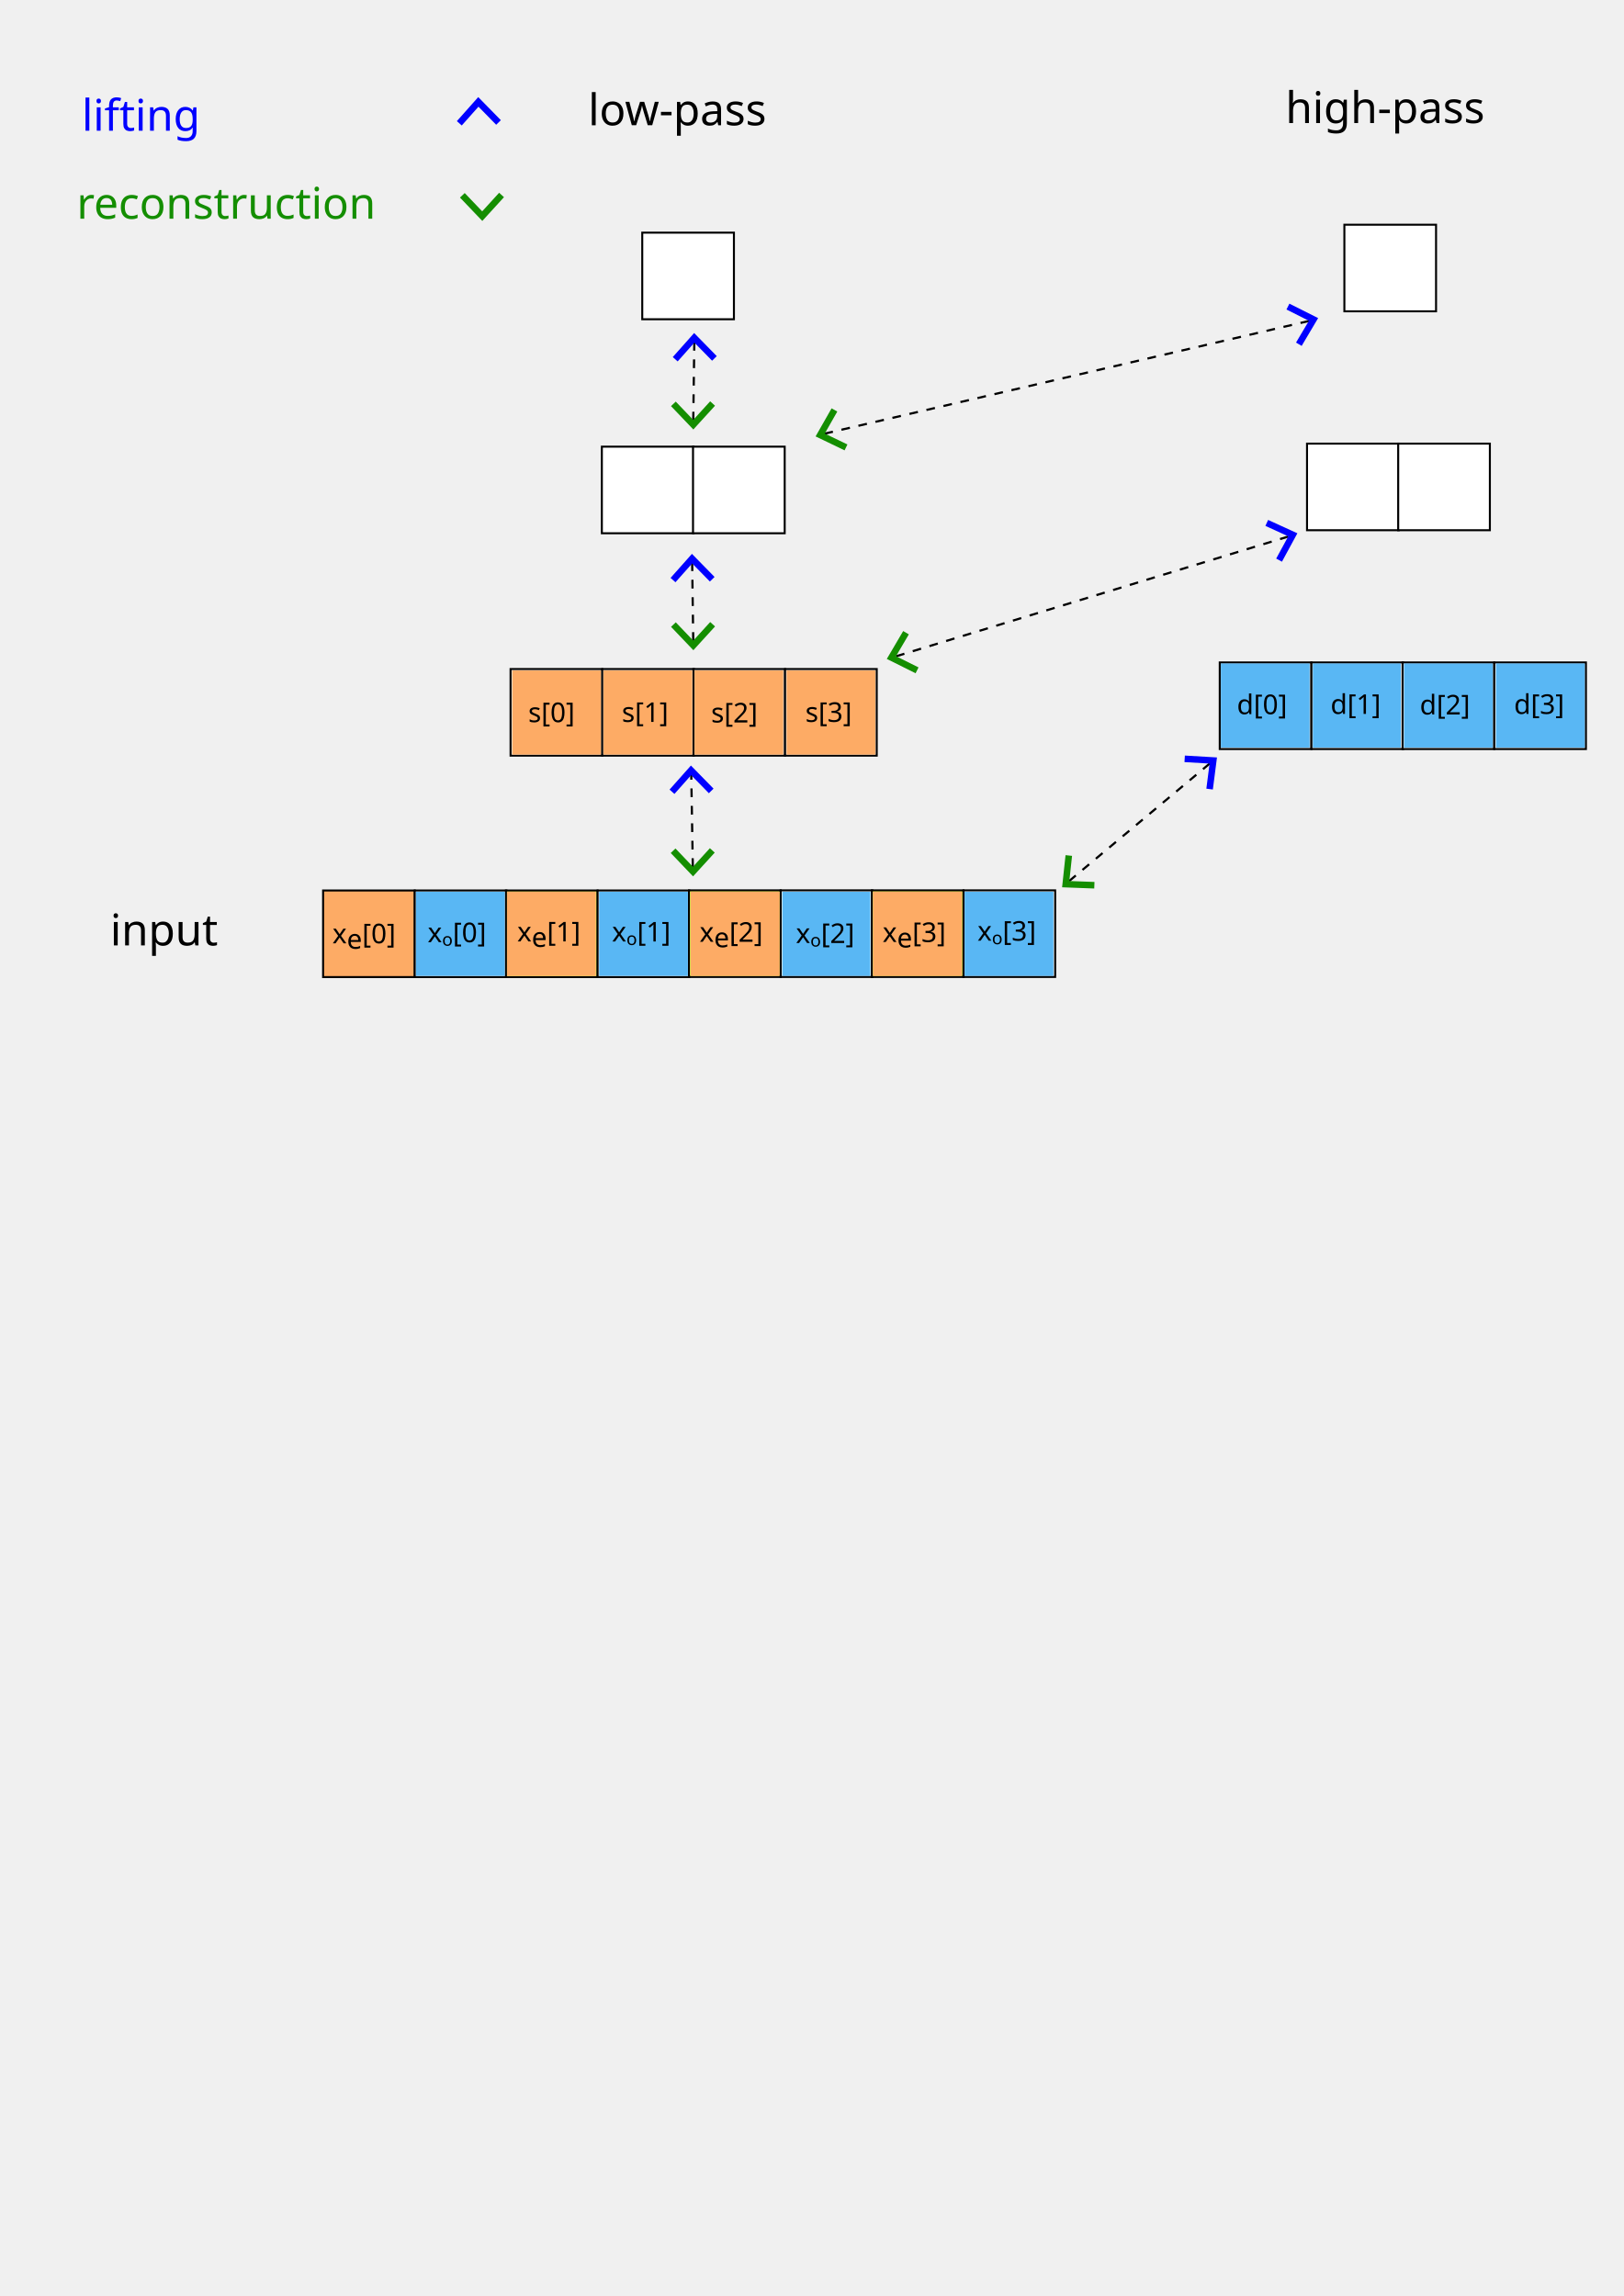
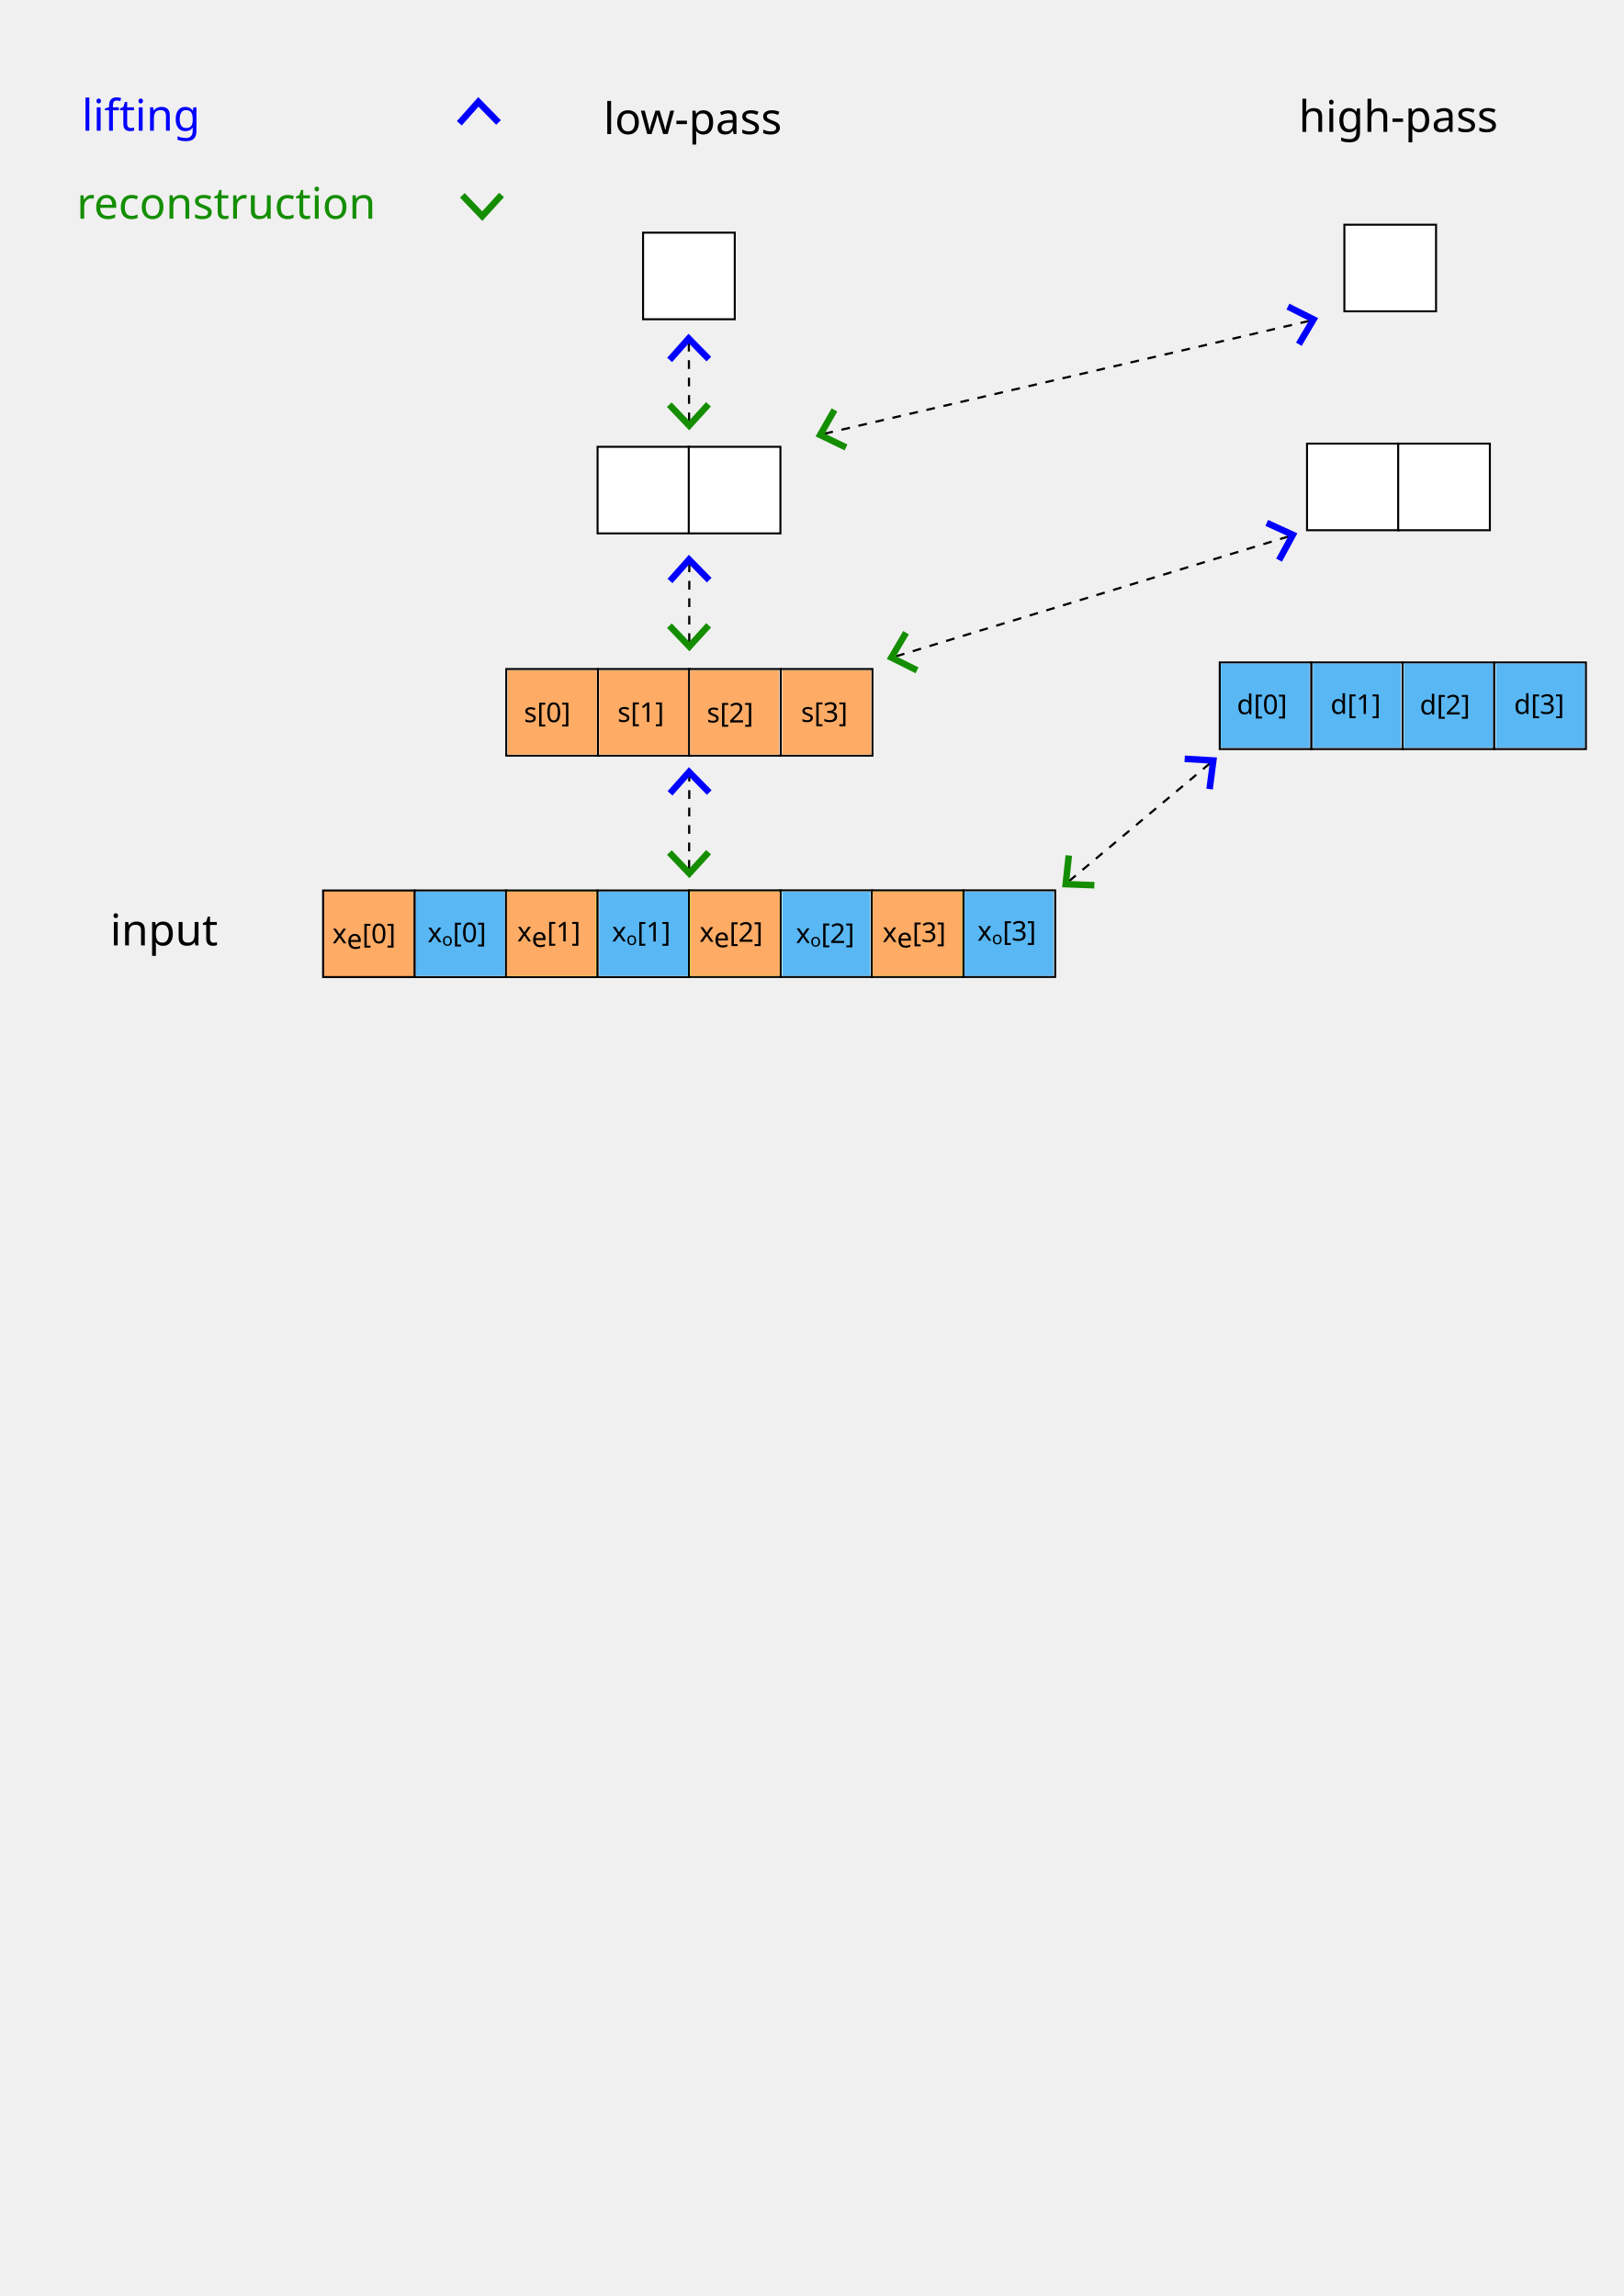
<svg xmlns="http://www.w3.org/2000/svg" width="210mm" height="297mm" viewBox="0 0 744.094 1052.362" id="svg2" version="1.1">
  <defs id="defs4" />
  <g id="layer1">
    <rect style="opacity:1;fill:#fdab65;fill-opacity:1;stroke:#000000;stroke-width:0.914;stroke-miterlimit:4;stroke-dasharray:none;stroke-opacity:1" id="rect4140" width="42.009" height="39.691" x="148.067" y="408.15" />
    <rect style="opacity:1;fill:#ffffff;fill-opacity:1;stroke:#000000;stroke-width:0.914;stroke-miterlimit:4;stroke-dasharray:none;stroke-opacity:1" id="rect4140-0" width="42.009" height="39.691" x="190.076" y="408.15" />
    <rect style="opacity:1;fill:#ffff59;fill-opacity:1;stroke:#000000;stroke-width:0.914;stroke-miterlimit:4;stroke-dasharray:none;stroke-opacity:1" id="rect4140-5" width="42.009" height="39.691" x="231.857" y="408.15" />
    <rect style="opacity:1;fill:#ffffff;fill-opacity:1;stroke:#000000;stroke-width:0.914;stroke-miterlimit:4;stroke-dasharray:none;stroke-opacity:1" id="rect4140-0-0" width="42.009" height="39.691" x="273.866" y="408.15" />
    <rect style="opacity:1;fill:#ffff59;fill-opacity:1;stroke:#000000;stroke-width:0.914;stroke-miterlimit:4;stroke-dasharray:none;stroke-opacity:1" id="rect4140-8" width="42.009" height="39.691" x="315.743" y="408.093" />
    <rect style="opacity:1;fill:#ffffff;fill-opacity:1;stroke:#000000;stroke-width:0.914;stroke-miterlimit:4;stroke-dasharray:none;stroke-opacity:1" id="rect4140-0-5" width="42.009" height="39.691" x="357.753" y="408.093" />
    <rect style="opacity:1;fill:#ffff59;fill-opacity:1;stroke:#000000;stroke-width:0.914;stroke-miterlimit:4;stroke-dasharray:none;stroke-opacity:1" id="rect4140-5-9" width="42.009" height="39.691" x="399.534" y="408.094" />
    <rect style="opacity:1;fill:#ffffff;fill-opacity:1;stroke:#000000;stroke-width:0.914;stroke-miterlimit:4;stroke-dasharray:none;stroke-opacity:1" id="rect4140-0-0-3" width="42.009" height="39.691" x="441.543" y="408.093" />
-     <rect style="opacity:1;fill:#ffffff;fill-opacity:1;stroke:#000000;stroke-width:0.914;stroke-miterlimit:4;stroke-dasharray:none;stroke-opacity:1" id="rect4140-4" width="42.009" height="39.691" x="233.974" y="306.653" />
-     <rect style="opacity:1;fill:#ffffff;fill-opacity:1;stroke:#000000;stroke-width:0.914;stroke-miterlimit:4;stroke-dasharray:none;stroke-opacity:1" id="rect4140-0-7" width="42.009" height="39.691" x="275.983" y="306.653" />
-     <rect style="opacity:1;fill:#ffffff;fill-opacity:1;stroke:#000000;stroke-width:0.914;stroke-miterlimit:4;stroke-dasharray:none;stroke-opacity:1" id="rect4140-5-5" width="42.009" height="39.691" x="317.764" y="306.653" />
-     <rect style="opacity:1;fill:#ffffff;fill-opacity:1;stroke:#000000;stroke-width:0.914;stroke-miterlimit:4;stroke-dasharray:none;stroke-opacity:1" id="rect4140-0-0-7" width="42.009" height="39.691" x="359.773" y="306.653" />
-     <rect style="opacity:1;fill:#ffffff;fill-opacity:1;stroke:#000000;stroke-width:0.914;stroke-miterlimit:4;stroke-dasharray:none;stroke-opacity:1" id="rect4140-0-7-0" width="42.009" height="39.691" x="275.811" y="204.726" />
-     <rect style="opacity:1;fill:#ffffff;fill-opacity:1;stroke:#000000;stroke-width:0.914;stroke-miterlimit:4;stroke-dasharray:none;stroke-opacity:1" id="rect4140-5-5-2" width="42.009" height="39.691" x="317.592" y="204.726" />
-     <rect style="opacity:1;fill:#ffffff;fill-opacity:1;stroke:#000000;stroke-width:0.914;stroke-miterlimit:4;stroke-dasharray:none;stroke-opacity:1" id="rect4140-5-5-2-5" width="42.009" height="39.691" x="294.326" y="106.636" />
+     <rect style="opacity:1;fill:#ffffff;fill-opacity:1;stroke:#000000;stroke-width:0.914;stroke-miterlimit:4;stroke-dasharray:none;stroke-opacity:1" id="rect4140-4" width="42.009" height="39.691" x="232.009" y="306.653" />
+     <rect style="opacity:1;fill:#ffffff;fill-opacity:1;stroke:#000000;stroke-width:0.914;stroke-miterlimit:4;stroke-dasharray:none;stroke-opacity:1" id="rect4140-0-7" width="42.009" height="39.691" x="274.019" y="306.653" />
+     <rect style="opacity:1;fill:#ffffff;fill-opacity:1;stroke:#000000;stroke-width:0.914;stroke-miterlimit:4;stroke-dasharray:none;stroke-opacity:1" id="rect4140-5-5" width="42.009" height="39.691" x="315.8" y="306.653" />
+     <rect style="opacity:1;fill:#ffffff;fill-opacity:1;stroke:#000000;stroke-width:0.914;stroke-miterlimit:4;stroke-dasharray:none;stroke-opacity:1" id="rect4140-0-0-7" width="42.009" height="39.691" x="357.809" y="306.653" />
+     <rect style="opacity:1;fill:#ffffff;fill-opacity:1;stroke:#000000;stroke-width:0.914;stroke-miterlimit:4;stroke-dasharray:none;stroke-opacity:1" id="rect4140-0-7-0" width="42.009" height="39.691" x="273.854" y="204.789" />
+     <rect style="opacity:1;fill:#ffffff;fill-opacity:1;stroke:#000000;stroke-width:0.914;stroke-miterlimit:4;stroke-dasharray:none;stroke-opacity:1" id="rect4140-5-5-2" width="42.009" height="39.691" x="315.634" y="204.789" />
+     <rect style="opacity:1;fill:#ffffff;fill-opacity:1;stroke:#000000;stroke-width:0.914;stroke-miterlimit:4;stroke-dasharray:none;stroke-opacity:1" id="rect4140-5-5-2-5" width="42.009" height="39.691" x="294.705" y="106.636" />
    <rect style="opacity:1;fill:#ffffff;fill-opacity:1;stroke:#000000;stroke-width:0.914;stroke-miterlimit:4;stroke-dasharray:none;stroke-opacity:1" id="rect4140-4-5" width="42.009" height="39.691" x="558.969" y="303.63" />
    <rect style="opacity:1;fill:#ffffff;fill-opacity:1;stroke:#000000;stroke-width:0.914;stroke-miterlimit:4;stroke-dasharray:none;stroke-opacity:1" id="rect4140-0-7-3" width="42.009" height="39.691" x="600.978" y="303.63" />
    <rect style="opacity:1;fill:#ffffff;fill-opacity:1;stroke:#000000;stroke-width:0.914;stroke-miterlimit:4;stroke-dasharray:none;stroke-opacity:1" id="rect4140-5-5-0" width="42.009" height="39.691" x="642.759" y="303.63" />
    <rect style="opacity:1;fill:#ffffff;fill-opacity:1;stroke:#000000;stroke-width:0.914;stroke-miterlimit:4;stroke-dasharray:none;stroke-opacity:1" id="rect4140-0-0-7-8" width="42.009" height="39.691" x="684.768" y="303.63" />
    <rect style="opacity:1;fill:#ffffff;fill-opacity:1;stroke:#000000;stroke-width:0.914;stroke-miterlimit:4;stroke-dasharray:none;stroke-opacity:1" id="rect4140-0-7-0-4" width="42.009" height="39.691" x="598.972" y="203.333" />
    <rect style="opacity:1;fill:#ffffff;fill-opacity:1;stroke:#000000;stroke-width:0.914;stroke-miterlimit:4;stroke-dasharray:none;stroke-opacity:1" id="rect4140-5-5-2-4" width="42.009" height="39.691" x="640.753" y="203.333" />
    <rect style="opacity:1;fill:#ffffff;fill-opacity:1;stroke:#000000;stroke-width:0.914;stroke-miterlimit:4;stroke-dasharray:none;stroke-opacity:1" id="rect4140-5-5-2-5-8" width="42.009" height="39.691" x="616.086" y="102.996" />
    <text xml:space="preserve" style="font-style:normal;font-weight:normal;font-size:40px;line-height:125%;font-family:sans-serif;letter-spacing:0px;word-spacing:0px;fill:#000000;fill-opacity:1;stroke:none;stroke-width:1px;stroke-linecap:butt;stroke-linejoin:miter;stroke-opacity:1" x="50.478" y="433.318" id="text4313">
      <tspan id="tspan4315" x="50.478" y="433.318" style="font-size:20px">input</tspan>
    </text>
-     <text xml:space="preserve" style="font-style:normal;font-weight:normal;font-size:40px;line-height:125%;font-family:sans-serif;letter-spacing:0px;word-spacing:0px;fill:#000000;fill-opacity:1;stroke:none;stroke-width:1px;stroke-linecap:butt;stroke-linejoin:miter;stroke-opacity:1" x="269.518" y="57.413" id="text4317">
-       <tspan id="tspan4319" x="269.518" y="57.413" style="font-size:20px">low-pass</tspan>
+     <text xml:space="preserve" style="font-style:normal;font-weight:normal;font-size:40px;line-height:125%;font-family:sans-serif;letter-spacing:0px;word-spacing:0px;fill:#000000;fill-opacity:1;stroke:none;stroke-width:1px;stroke-linecap:butt;stroke-linejoin:miter;stroke-opacity:1" x="276.59" y="61.454" id="text4317">
+       <tspan id="tspan4319" x="276.59" y="61.454" style="font-size:20px">low-pass</tspan>
    </text>
-     <text xml:space="preserve" style="font-style:normal;font-weight:normal;font-size:40px;line-height:125%;font-family:sans-serif;letter-spacing:0px;word-spacing:0px;fill:#000000;fill-opacity:1;stroke:none;stroke-width:1px;stroke-linecap:butt;stroke-linejoin:miter;stroke-opacity:1" x="589.1" y="56.403" id="text4321">
-       <tspan id="tspan4323" x="589.1" y="56.403" style="font-size:20px">high-pass</tspan>
+     <text xml:space="preserve" style="font-style:normal;font-weight:normal;font-size:40px;line-height:125%;font-family:sans-serif;letter-spacing:0px;word-spacing:0px;fill:#000000;fill-opacity:1;stroke:none;stroke-width:1px;stroke-linecap:butt;stroke-linejoin:miter;stroke-opacity:1" x="595.161" y="60.443" id="text4321">
+       <tspan id="tspan4323" x="595.161" y="60.443" style="font-size:20px">high-pass</tspan>
    </text>
-     <path style="fill:none;fill-rule:evenodd;stroke:#000000;stroke-width:1;stroke-linecap:butt;stroke-linejoin:miter;stroke-miterlimit:4;stroke-dasharray:4, 4;stroke-dashoffset:0;stroke-opacity:1" d="m 317.498,397.362 -0.714,-42.143" id="path4333" />
+     <path style="fill:none;fill-rule:evenodd;stroke:#000000;stroke-width:1;stroke-linecap:butt;stroke-linejoin:miter;stroke-miterlimit:4;stroke-dasharray:4, 4;stroke-dashoffset:0;stroke-opacity:1" d="m 315.794,398.183 0.089,-42.321" id="path4333" />
    <path style="fill:none;fill-rule:evenodd;stroke:#000000;stroke-width:1;stroke-linecap:butt;stroke-linejoin:miter;stroke-miterlimit:4;stroke-dasharray:4, 4;stroke-dashoffset:0;stroke-opacity:1" d="m 489.924,403.844 64.65,-54.043" id="path4335" />
-     <path style="fill:none;fill-rule:evenodd;stroke:#000000;stroke-width:1;stroke-linecap:butt;stroke-linejoin:miter;stroke-miterlimit:4;stroke-dasharray:4, 4;stroke-dashoffset:0;stroke-opacity:1" d="M 317.693,293.738 317.188,257.372" id="path4337" />
+     <path style="fill:none;fill-rule:evenodd;stroke:#000000;stroke-width:1;stroke-linecap:butt;stroke-linejoin:miter;stroke-miterlimit:4;stroke-dasharray:4, 4;stroke-dashoffset:0;stroke-opacity:1" d="m 315.862,294.243 0.031,-36.455" id="path4337" />
    <path style="fill:none;fill-rule:evenodd;stroke:#000000;stroke-width:1;stroke-linecap:butt;stroke-linejoin:miter;stroke-miterlimit:4;stroke-dasharray:4, 4;stroke-dashoffset:0;stroke-opacity:1" d="M 410.627,300.809 590.939,245.755" id="path4339" />
-     <path style="fill:none;fill-rule:evenodd;stroke:#000000;stroke-width:1;stroke-linecap:butt;stroke-linejoin:miter;stroke-miterlimit:4;stroke-dasharray:4, 4;stroke-dashoffset:0;stroke-opacity:1" d="m 317.693,192.722 0.505,-36.871" id="path4341" />
+     <path style="fill:none;fill-rule:evenodd;stroke:#000000;stroke-width:1;stroke-linecap:butt;stroke-linejoin:miter;stroke-miterlimit:4;stroke-dasharray:4, 4;stroke-dashoffset:0;stroke-opacity:1" d="m 315.799,193.101 -0.12,-36.871" id="path4341" />
    <path style="fill:none;fill-rule:evenodd;stroke:#000000;stroke-width:1;stroke-linecap:butt;stroke-linejoin:miter;stroke-miterlimit:4;stroke-dasharray:4, 4;stroke-dashoffset:0;stroke-opacity:1" d="m 377.797,198.783 225.769,-52.528" id="path4343" />
-     <path style="fill:none;fill-rule:evenodd;stroke:#0000ff;stroke-width:3;stroke-linecap:butt;stroke-linejoin:miter;stroke-miterlimit:4;stroke-dasharray:none;stroke-opacity:1" d="m 307.958,362.899 8.725,-9.815 9.239,9.436" id="path4345" />
-     <path style="fill:none;fill-rule:evenodd;stroke:#0000ff;stroke-width:3;stroke-linecap:butt;stroke-linejoin:miter;stroke-miterlimit:4;stroke-dasharray:none;stroke-opacity:1" d="m 308.424,265.874 8.725,-9.815 9.239,9.436" id="path4345-3" />
-     <path style="fill:none;fill-rule:evenodd;stroke:#0000ff;stroke-width:3;stroke-linecap:butt;stroke-linejoin:miter;stroke-miterlimit:4;stroke-dasharray:none;stroke-opacity:1" d="m 309.433,164.656 8.725,-9.815 9.239,9.436" id="path4345-8" />
+     <path style="fill:none;fill-rule:evenodd;stroke:#0000ff;stroke-width:3;stroke-linecap:butt;stroke-linejoin:miter;stroke-miterlimit:4;stroke-dasharray:none;stroke-opacity:1" d="m 307.057,363.63 8.725,-9.815 9.239,9.436" id="path4345" />
+     <path style="fill:none;fill-rule:evenodd;stroke:#0000ff;stroke-width:3;stroke-linecap:butt;stroke-linejoin:miter;stroke-miterlimit:4;stroke-dasharray:none;stroke-opacity:1" d="m 307.04,266.29 8.725,-9.815 9.239,9.436" id="path4345-3" />
+     <path style="fill:none;fill-rule:evenodd;stroke:#0000ff;stroke-width:3;stroke-linecap:butt;stroke-linejoin:miter;stroke-miterlimit:4;stroke-dasharray:none;stroke-opacity:1" d="m 306.866,164.975 8.725,-9.815 9.239,9.436" id="path4345-8" />
    <path style="fill:none;fill-rule:evenodd;stroke:#0000ff;stroke-width:3;stroke-linecap:butt;stroke-linejoin:miter;stroke-miterlimit:4;stroke-dasharray:none;stroke-opacity:1" d="m 590.218,140.518 11.734,5.896 -6.731,11.362" id="path4345-6" />
    <path style="fill:none;fill-rule:evenodd;stroke:#0000ff;stroke-width:3;stroke-linecap:butt;stroke-linejoin:miter;stroke-miterlimit:4;stroke-dasharray:none;stroke-opacity:1" d="m 580.519,239.672 11.945,5.457 -6.306,11.603" id="path4345-6-5" />
    <path style="fill:none;fill-rule:evenodd;stroke:#0000ff;stroke-width:3;stroke-linecap:butt;stroke-linejoin:miter;stroke-miterlimit:4;stroke-dasharray:none;stroke-opacity:1" d="m 542.9,347.804 13.11,0.772 -1.686,13.098" id="path4345-6-4" />
-     <path style="fill:none;fill-rule:evenodd;stroke:#148e00;stroke-width:3;stroke-linecap:butt;stroke-linejoin:miter;stroke-miterlimit:4;stroke-dasharray:none;stroke-opacity:1" d="m 326.429,389.779 -8.848,9.704 -9.12,-9.551" id="path4345-2" />
-     <path style="fill:none;fill-rule:evenodd;stroke:#148e00;stroke-width:3;stroke-linecap:butt;stroke-linejoin:miter;stroke-miterlimit:4;stroke-dasharray:none;stroke-opacity:1" d="m 326.56,184.952 -8.848,9.704 -9.12,-9.551" id="path4345-2-7" />
-     <path style="fill:none;fill-rule:evenodd;stroke:#148e00;stroke-width:3;stroke-linecap:butt;stroke-linejoin:miter;stroke-miterlimit:4;stroke-dasharray:none;stroke-opacity:1" d="m 326.573,286.116 -8.848,9.704 -9.12,-9.551" id="path4345-2-6" />
+     <path style="fill:none;fill-rule:evenodd;stroke:#148e00;stroke-width:3;stroke-linecap:butt;stroke-linejoin:miter;stroke-miterlimit:4;stroke-dasharray:none;stroke-opacity:1" d="m 324.725,390.6 -8.848,9.704 -9.12,-9.551" id="path4345-2" />
+     <path style="fill:none;fill-rule:evenodd;stroke:#148e00;stroke-width:3;stroke-linecap:butt;stroke-linejoin:miter;stroke-miterlimit:4;stroke-dasharray:none;stroke-opacity:1" d="m 324.666,185.331 -8.848,9.704 -9.12,-9.551" id="path4345-2-7" />
+     <path style="fill:none;fill-rule:evenodd;stroke:#148e00;stroke-width:3;stroke-linecap:butt;stroke-linejoin:miter;stroke-miterlimit:4;stroke-dasharray:none;stroke-opacity:1" d="m 324.742,286.622 -8.848,9.704 -9.12,-9.551" id="path4345-2-6" />
    <path style="fill:none;fill-rule:evenodd;stroke:#148e00;stroke-width:3;stroke-linecap:butt;stroke-linejoin:miter;stroke-miterlimit:4;stroke-dasharray:none;stroke-opacity:1" d="m 387.696,205.066 -11.834,-5.694 6.535,-11.476" id="path4345-2-1" />
    <path style="fill:none;fill-rule:evenodd;stroke:#148e00;stroke-width:3;stroke-linecap:butt;stroke-linejoin:miter;stroke-miterlimit:4;stroke-dasharray:none;stroke-opacity:1" d="m 420.259,307.243 -11.755,-5.855 6.691,-11.385" id="path4345-2-2" />
    <path style="fill:none;fill-rule:evenodd;stroke:#148e00;stroke-width:3;stroke-linecap:butt;stroke-linejoin:miter;stroke-miterlimit:4;stroke-dasharray:none;stroke-opacity:1" d="m 501.513,405.742 -13.123,-0.494 1.408,-13.131" id="path4345-2-16" />
    <path style="opacity:1;fill:#fdab65;fill-opacity:1;stroke:none;stroke-width:1;stroke-miterlimit:4;stroke-dasharray:none;stroke-dashoffset:0;stroke-opacity:1" d="m 232.357,428.013 0,-19.286 20.357,0 20.357,0 0,19.286 0,19.286 -20.357,0 -20.357,0 0,-19.286 z" id="path4516" />
    <path style="opacity:1;fill:#fdab65;fill-opacity:1;stroke:none;stroke-width:1;stroke-miterlimit:4;stroke-dasharray:none;stroke-dashoffset:0;stroke-opacity:1" d="m 316.535,428.013 0,-19.286 20.357,0 20.357,0 0,19.286 0,19.286 -20.357,0 -20.357,0 0,-19.286 z" id="path4518" />
    <path style="opacity:1;fill:#fdab65;fill-opacity:1;stroke:none;stroke-width:1;stroke-miterlimit:4;stroke-dasharray:none;stroke-dashoffset:0;stroke-opacity:1" d="m 400.052,428.013 0,-19.286 20.357,0 20.357,0 0,19.286 0,19.286 -20.357,0 -20.357,0 0,-19.286 z" id="path4520" />
-     <path style="opacity:1;fill:#fdab65;fill-opacity:1;stroke:none;stroke-width:1;stroke-miterlimit:4;stroke-dasharray:none;stroke-dashoffset:0;stroke-opacity:1" d="m 234.695,326.584 0,-19.286 20.357,0 20.357,0 0,19.286 0,19.286 -20.357,0 -20.357,0 0,-19.286 z" id="path4522" />
-     <path style="opacity:1;fill:#fdab65;fill-opacity:1;stroke:none;stroke-width:1;stroke-miterlimit:4;stroke-dasharray:none;stroke-dashoffset:0;stroke-opacity:1" d="m 318.267,326.584 0,-19.286 20.357,0 20.357,0 0,19.286 0,19.286 -20.357,0 -20.357,0 0,-19.286 z" id="path4524" />
-     <path style="opacity:1;fill:#fdab65;fill-opacity:1;stroke:none;stroke-width:1;stroke-miterlimit:4;stroke-dasharray:none;stroke-dashoffset:0;stroke-opacity:1" d="m 276.536,326.584 0,-19.286 20.357,0 20.357,0 0,19.286 0,19.286 -20.357,0 -20.357,0 0,-19.286 z" id="path4526" />
-     <path style="opacity:1;fill:#fdab65;fill-opacity:1;stroke:none;stroke-width:1;stroke-miterlimit:4;stroke-dasharray:none;stroke-dashoffset:0;stroke-opacity:1" d="m 360.464,326.584 0,-19.286 20.357,0 20.357,0 0,19.286 0,19.286 -20.357,0 -20.357,0 0,-19.286 z" id="path4528" />
+     <path style="opacity:1;fill:#fdab65;fill-opacity:1;stroke:none;stroke-width:1;stroke-miterlimit:4;stroke-dasharray:none;stroke-dashoffset:0;stroke-opacity:1" d="m 232.731,326.584 0,-19.286 20.357,0 20.357,0 0,19.286 0,19.286 -20.357,0 -20.357,0 0,-19.286 z" id="path4522" />
+     <path style="opacity:1;fill:#fdab65;fill-opacity:1;stroke:none;stroke-width:1;stroke-miterlimit:4;stroke-dasharray:none;stroke-dashoffset:0;stroke-opacity:1" d="m 316.302,326.584 0,-19.286 20.357,0 20.357,0 0,19.286 0,19.286 -20.357,0 -20.357,0 0,-19.286 z" id="path4524" />
+     <path style="opacity:1;fill:#fdab65;fill-opacity:1;stroke:none;stroke-width:1;stroke-miterlimit:4;stroke-dasharray:none;stroke-dashoffset:0;stroke-opacity:1" d="m 274.571,326.584 0,-19.286 20.357,0 20.357,0 0,19.286 0,19.286 -20.357,0 -20.357,0 0,-19.286 z" id="path4526" />
+     <path style="opacity:1;fill:#fdab65;fill-opacity:1;stroke:none;stroke-width:1;stroke-miterlimit:4;stroke-dasharray:none;stroke-dashoffset:0;stroke-opacity:1" d="m 358.5,326.584 0,-19.286 20.357,0 20.357,0 0,19.286 0,19.286 -20.357,0 -20.357,0 0,-19.286 z" id="path4528" />
    <path style="opacity:1;fill:#1599ef;fill-opacity:0.707;stroke:none;stroke-width:1;stroke-miterlimit:4;stroke-dasharray:none;stroke-dashoffset:0;stroke-opacity:1" d="m 190.62,428.013 0,-19.286 20.357,0 20.357,0 0,19.286 0,19.286 -20.357,0 -20.357,0 0,-19.286 z" id="path4530" />
    <path style="opacity:1;fill:#1599ef;fill-opacity:0.707;stroke:none;stroke-width:1;stroke-miterlimit:4;stroke-dasharray:none;stroke-dashoffset:0;stroke-opacity:1" d="m 274.549,428.013 0,-19.286 20.357,0 20.357,0 0,19.286 0,19.286 -20.357,0 -20.357,0 0,-19.286 z" id="path4532" />
    <path style="opacity:1;fill:#1599ef;fill-opacity:0.707;stroke:none;stroke-width:1;stroke-miterlimit:4;stroke-dasharray:none;stroke-dashoffset:0;stroke-opacity:1" d="m 358.477,428.013 0,-19.286 20.179,0 20.179,0 0,19.286 0,19.286 -20.179,0 -20.179,0 0,-19.286 z" id="path4534" />
    <path style="opacity:1;fill:#1599ef;fill-opacity:0.707;stroke:none;stroke-width:1;stroke-miterlimit:4;stroke-dasharray:none;stroke-dashoffset:0;stroke-opacity:1" d="m 442.049,428.013 0,-19.286 20.357,0 20.357,0 0,19.286 0,19.286 -20.357,0 -20.357,0 0,-19.286 z" id="path4536" />
    <path style="opacity:1;fill:#1599ef;fill-opacity:0.707;stroke:none;stroke-width:1;stroke-miterlimit:4;stroke-dasharray:none;stroke-dashoffset:0;stroke-opacity:1" d="m 559.467,323.37 0,-19.286 20.357,0 20.357,0 0,19.286 0,19.286 -20.357,0 -20.357,0 0,-19.286 z" id="path4538" />
    <path style="opacity:1;fill:#1599ef;fill-opacity:0.707;stroke:none;stroke-width:1;stroke-miterlimit:4;stroke-dasharray:none;stroke-dashoffset:0;stroke-opacity:1" d="m 601.61,323.37 0,-19.286 20.179,0 20.179,0 0,19.286 0,19.286 -20.179,0 -20.179,0 0,-19.286 z" id="path4540" />
    <path style="opacity:1;fill:#1599ef;fill-opacity:0.707;stroke:none;stroke-width:1;stroke-miterlimit:4;stroke-dasharray:none;stroke-dashoffset:0;stroke-opacity:1" d="m 643.395,323.37 0,-19.286 20.357,0 20.357,0 0,19.286 0,19.286 -20.357,0 -20.357,0 0,-19.286 z" id="path4542" />
    <path style="opacity:1;fill:#1599ef;fill-opacity:0.707;stroke:none;stroke-width:1;stroke-miterlimit:4;stroke-dasharray:none;stroke-dashoffset:0;stroke-opacity:1" d="m 685.538,323.37 0,-19.286 20.357,0 20.357,0 0,19.286 0,19.286 -20.357,0 -20.357,0 0,-19.286 z" id="path4544" />
    <text xml:space="preserve" style="font-style:normal;font-weight:normal;font-size:40px;line-height:125%;font-family:sans-serif;letter-spacing:0px;word-spacing:0px;fill:#0000ff;fill-opacity:1;stroke:none;stroke-width:1px;stroke-linecap:butt;stroke-linejoin:miter;stroke-opacity:1" x="37.486" y="59.913" id="text4313-7-1-0">
      <tspan id="tspan4315-1-0-9" x="37.486" y="59.913" style="font-size:20px;fill:#0000ff;fill-opacity:1">lifting</tspan>
    </text>
    <text xml:space="preserve" style="font-style:normal;font-weight:normal;font-size:40px;line-height:125%;font-family:sans-serif;letter-spacing:0px;word-spacing:0px;fill:#148e00;fill-opacity:1;stroke:none;stroke-width:1px;stroke-linecap:butt;stroke-linejoin:miter;stroke-opacity:1" x="35.143" y="100.253" id="text4313-7-12">
      <tspan id="tspan4315-1-7" x="35.143" y="100.253" style="font-size:20px;fill:#148e00;fill-opacity:1">reconstruction</tspan>
    </text>
    <path style="fill:none;fill-rule:evenodd;stroke:#0000ff;stroke-width:3;stroke-linecap:butt;stroke-linejoin:miter;stroke-miterlimit:4;stroke-dasharray:none;stroke-opacity:1" d="m 210.491,56.513 8.725,-9.815 9.239,9.436" id="path4345-8-4" />
    <path style="fill:none;fill-rule:evenodd;stroke:#148e00;stroke-width:3;stroke-linecap:butt;stroke-linejoin:miter;stroke-miterlimit:4;stroke-dasharray:none;stroke-opacity:1" d="m 229.849,89.363 -8.848,9.704 -9.12,-9.551" id="path4345-2-0" />
    <text xml:space="preserve" style="font-style:normal;font-weight:normal;font-size:40px;line-height:125%;font-family:sans-serif;letter-spacing:0px;word-spacing:0px;fill:#000000;fill-opacity:1;stroke:none;stroke-width:1px;stroke-linecap:butt;stroke-linejoin:miter;stroke-opacity:1" x="152.319" y="432.356" id="text4313-1">
      <tspan id="tspan4315-4" x="152.319" y="432.356" style="font-size:12.5px">x<tspan style="font-size:12.5px;baseline-shift:sub" id="tspan4240">e</tspan>[0]</tspan>
    </text>
    <text xml:space="preserve" style="font-style:normal;font-weight:normal;font-size:40px;line-height:125%;font-family:sans-serif;letter-spacing:0px;word-spacing:0px;fill:#000000;fill-opacity:1;stroke:none;stroke-width:1px;stroke-linecap:butt;stroke-linejoin:miter;stroke-opacity:1" x="237.011" y="431.507" id="text4313-1-5">
      <tspan id="tspan4315-4-8" x="237.011" y="431.507" style="font-size:12.5px">x<tspan style="font-size:12.5px;baseline-shift:sub" id="tspan4240-0">e</tspan>[1]</tspan>
    </text>
    <text xml:space="preserve" style="font-style:normal;font-weight:normal;font-size:40px;line-height:125%;font-family:sans-serif;letter-spacing:0px;word-spacing:0px;fill:#000000;fill-opacity:1;stroke:none;stroke-width:1px;stroke-linecap:butt;stroke-linejoin:miter;stroke-opacity:1" x="320.57" y="431.655" id="text4313-1-9">
      <tspan id="tspan4315-4-3" x="320.57" y="431.655" style="font-size:12.5px">x<tspan style="font-size:12.5px;baseline-shift:sub" id="tspan4240-6">e</tspan>[2]</tspan>
    </text>
    <text xml:space="preserve" style="font-style:normal;font-weight:normal;font-size:40px;line-height:125%;font-family:sans-serif;letter-spacing:0px;word-spacing:0px;fill:#000000;fill-opacity:1;stroke:none;stroke-width:1px;stroke-linecap:butt;stroke-linejoin:miter;stroke-opacity:1" x="404.444" y="431.76" id="text4313-1-6">
      <tspan id="tspan4315-4-2" x="404.444" y="431.76" style="font-size:12.5px">x<tspan style="font-size:12.5px;baseline-shift:sub" id="tspan4240-4">e</tspan>[3]</tspan>
    </text>
    <text xml:space="preserve" style="font-style:normal;font-weight:normal;font-size:40px;line-height:125%;font-family:sans-serif;letter-spacing:0px;word-spacing:0px;fill:#000000;fill-opacity:1;stroke:none;stroke-width:1px;stroke-linecap:butt;stroke-linejoin:miter;stroke-opacity:1" x="195.963" y="431.853" id="text4313-1-4">
      <tspan id="tspan4315-4-1" x="195.963" y="431.853" style="font-size:12.5px">x<tspan style="font-size:65%;baseline-shift:sub" id="tspan4304">o</tspan>[0]</tspan>
    </text>
    <text xml:space="preserve" style="font-style:normal;font-weight:normal;font-size:40px;line-height:125%;font-family:sans-serif;letter-spacing:0px;word-spacing:0px;fill:#000000;fill-opacity:1;stroke:none;stroke-width:1px;stroke-linecap:butt;stroke-linejoin:miter;stroke-opacity:1" x="280.432" y="431.514" id="text4313-1-4-9">
      <tspan id="tspan4315-4-1-4" x="280.432" y="431.514" style="font-size:12.5px">x<tspan style="font-size:65%;baseline-shift:sub" id="tspan4304-6">o</tspan>[1]</tspan>
    </text>
    <text xml:space="preserve" style="font-style:normal;font-weight:normal;font-size:40px;line-height:125%;font-family:sans-serif;letter-spacing:0px;word-spacing:0px;fill:#000000;fill-opacity:1;stroke:none;stroke-width:1px;stroke-linecap:butt;stroke-linejoin:miter;stroke-opacity:1" x="364.718" y="432.228" id="text4313-1-4-5">
      <tspan id="tspan4315-4-1-1" x="364.718" y="432.228" style="font-size:12.5px">x<tspan style="font-size:65%;baseline-shift:sub" id="tspan4304-60">o</tspan>[2]</tspan>
    </text>
    <text xml:space="preserve" style="font-style:normal;font-weight:normal;font-size:40px;line-height:125%;font-family:sans-serif;letter-spacing:0px;word-spacing:0px;fill:#000000;fill-opacity:1;stroke:none;stroke-width:1px;stroke-linecap:butt;stroke-linejoin:miter;stroke-opacity:1" x="447.932" y="431.156" id="text4313-1-4-6">
      <tspan id="tspan4315-4-1-8" x="447.932" y="431.156" style="font-size:12.5px">x<tspan style="font-size:65%;baseline-shift:sub" id="tspan4304-5">o</tspan>[3]</tspan>
    </text>
-     <text xml:space="preserve" style="font-style:normal;font-weight:normal;font-size:40px;line-height:125%;font-family:sans-serif;letter-spacing:0px;word-spacing:0px;fill:#000000;fill-opacity:1;stroke:none;stroke-width:1px;stroke-linecap:butt;stroke-linejoin:miter;stroke-opacity:1" x="242.062" y="330.997" id="text4313-1-0">
-       <tspan id="tspan4315-4-7" x="242.062" y="330.997" style="font-size:12.5px">s[0]</tspan>
+     <text xml:space="preserve" style="font-style:normal;font-weight:normal;font-size:40px;line-height:125%;font-family:sans-serif;letter-spacing:0px;word-spacing:0px;fill:#000000;fill-opacity:1;stroke:none;stroke-width:1px;stroke-linecap:butt;stroke-linejoin:miter;stroke-opacity:1" x="240.097" y="330.997" id="text4313-1-0">
+       <tspan id="tspan4315-4-7" x="240.097" y="330.997" style="font-size:12.5px">s[0]</tspan>
    </text>
-     <text xml:space="preserve" style="font-style:normal;font-weight:normal;font-size:40px;line-height:125%;font-family:sans-serif;letter-spacing:0px;word-spacing:0px;fill:#000000;fill-opacity:1;stroke:none;stroke-width:1px;stroke-linecap:butt;stroke-linejoin:miter;stroke-opacity:1" x="284.962" y="330.877" id="text4313-1-0-2">
-       <tspan id="tspan4315-4-7-8" x="284.962" y="330.877" style="font-size:12.5px">s[1]</tspan>
+     <text xml:space="preserve" style="font-style:normal;font-weight:normal;font-size:40px;line-height:125%;font-family:sans-serif;letter-spacing:0px;word-spacing:0px;fill:#000000;fill-opacity:1;stroke:none;stroke-width:1px;stroke-linecap:butt;stroke-linejoin:miter;stroke-opacity:1" x="282.998" y="330.877" id="text4313-1-0-2">
+       <tspan id="tspan4315-4-7-8" x="282.998" y="330.877" style="font-size:12.5px">s[1]</tspan>
    </text>
-     <text xml:space="preserve" style="font-style:normal;font-weight:normal;font-size:40px;line-height:125%;font-family:sans-serif;letter-spacing:0px;word-spacing:0px;fill:#000000;fill-opacity:1;stroke:none;stroke-width:1px;stroke-linecap:butt;stroke-linejoin:miter;stroke-opacity:1" x="325.874" y="331.13" id="text4313-1-0-9">
-       <tspan id="tspan4315-4-7-0" x="325.874" y="331.13" style="font-size:12.5px">s[2]</tspan>
+     <text xml:space="preserve" style="font-style:normal;font-weight:normal;font-size:40px;line-height:125%;font-family:sans-serif;letter-spacing:0px;word-spacing:0px;fill:#000000;fill-opacity:1;stroke:none;stroke-width:1px;stroke-linecap:butt;stroke-linejoin:miter;stroke-opacity:1" x="323.909" y="331.13" id="text4313-1-0-9">
+       <tspan id="tspan4315-4-7-0" x="323.909" y="331.13" style="font-size:12.5px">s[2]</tspan>
    </text>
-     <text xml:space="preserve" style="font-style:normal;font-weight:normal;font-size:40px;line-height:125%;font-family:sans-serif;letter-spacing:0px;word-spacing:0px;fill:#000000;fill-opacity:1;stroke:none;stroke-width:1px;stroke-linecap:butt;stroke-linejoin:miter;stroke-opacity:1" x="369.058" y="330.877" id="text4313-1-0-93">
-       <tspan id="tspan4315-4-7-7" x="369.058" y="330.877" style="font-size:12.5px">s[3]</tspan>
+     <text xml:space="preserve" style="font-style:normal;font-weight:normal;font-size:40px;line-height:125%;font-family:sans-serif;letter-spacing:0px;word-spacing:0px;fill:#000000;fill-opacity:1;stroke:none;stroke-width:1px;stroke-linecap:butt;stroke-linejoin:miter;stroke-opacity:1" x="367.093" y="330.877" id="text4313-1-0-93">
+       <tspan id="tspan4315-4-7-7" x="367.093" y="330.877" style="font-size:12.5px">s[3]</tspan>
    </text>
    <text xml:space="preserve" style="font-style:normal;font-weight:normal;font-size:40px;line-height:125%;font-family:sans-serif;letter-spacing:0px;word-spacing:0px;fill:#000000;fill-opacity:1;stroke:none;stroke-width:1px;stroke-linecap:butt;stroke-linejoin:miter;stroke-opacity:1" x="566.832" y="327.336" id="text4313-1-0-8">
      <tspan id="tspan4315-4-7-6" x="566.832" y="327.336" style="font-size:12.5px">d[0]</tspan>
    </text>
    <text xml:space="preserve" style="font-style:normal;font-weight:normal;font-size:40px;line-height:125%;font-family:sans-serif;letter-spacing:0px;word-spacing:0px;fill:#000000;fill-opacity:1;stroke:none;stroke-width:1px;stroke-linecap:butt;stroke-linejoin:miter;stroke-opacity:1" x="609.733" y="327.217" id="text4313-1-0-2-6">
      <tspan id="tspan4315-4-7-8-5" x="609.733" y="327.217" style="font-size:12.5px">d[1]</tspan>
    </text>
    <text xml:space="preserve" style="font-style:normal;font-weight:normal;font-size:40px;line-height:125%;font-family:sans-serif;letter-spacing:0px;word-spacing:0px;fill:#000000;fill-opacity:1;stroke:none;stroke-width:1px;stroke-linecap:butt;stroke-linejoin:miter;stroke-opacity:1" x="650.644" y="327.469" id="text4313-1-0-9-3">
      <tspan id="tspan4315-4-7-0-6" x="650.644" y="327.469" style="font-size:12.5px">d[2]</tspan>
    </text>
    <text xml:space="preserve" style="font-style:normal;font-weight:normal;font-size:40px;line-height:125%;font-family:sans-serif;letter-spacing:0px;word-spacing:0px;fill:#000000;fill-opacity:1;stroke:none;stroke-width:1px;stroke-linecap:butt;stroke-linejoin:miter;stroke-opacity:1" x="693.828" y="327.217" id="text4313-1-0-93-5">
      <tspan id="tspan4315-4-7-7-7" x="693.828" y="327.217" style="font-size:12.5px">d[3]</tspan>
    </text>
  </g>
</svg>
